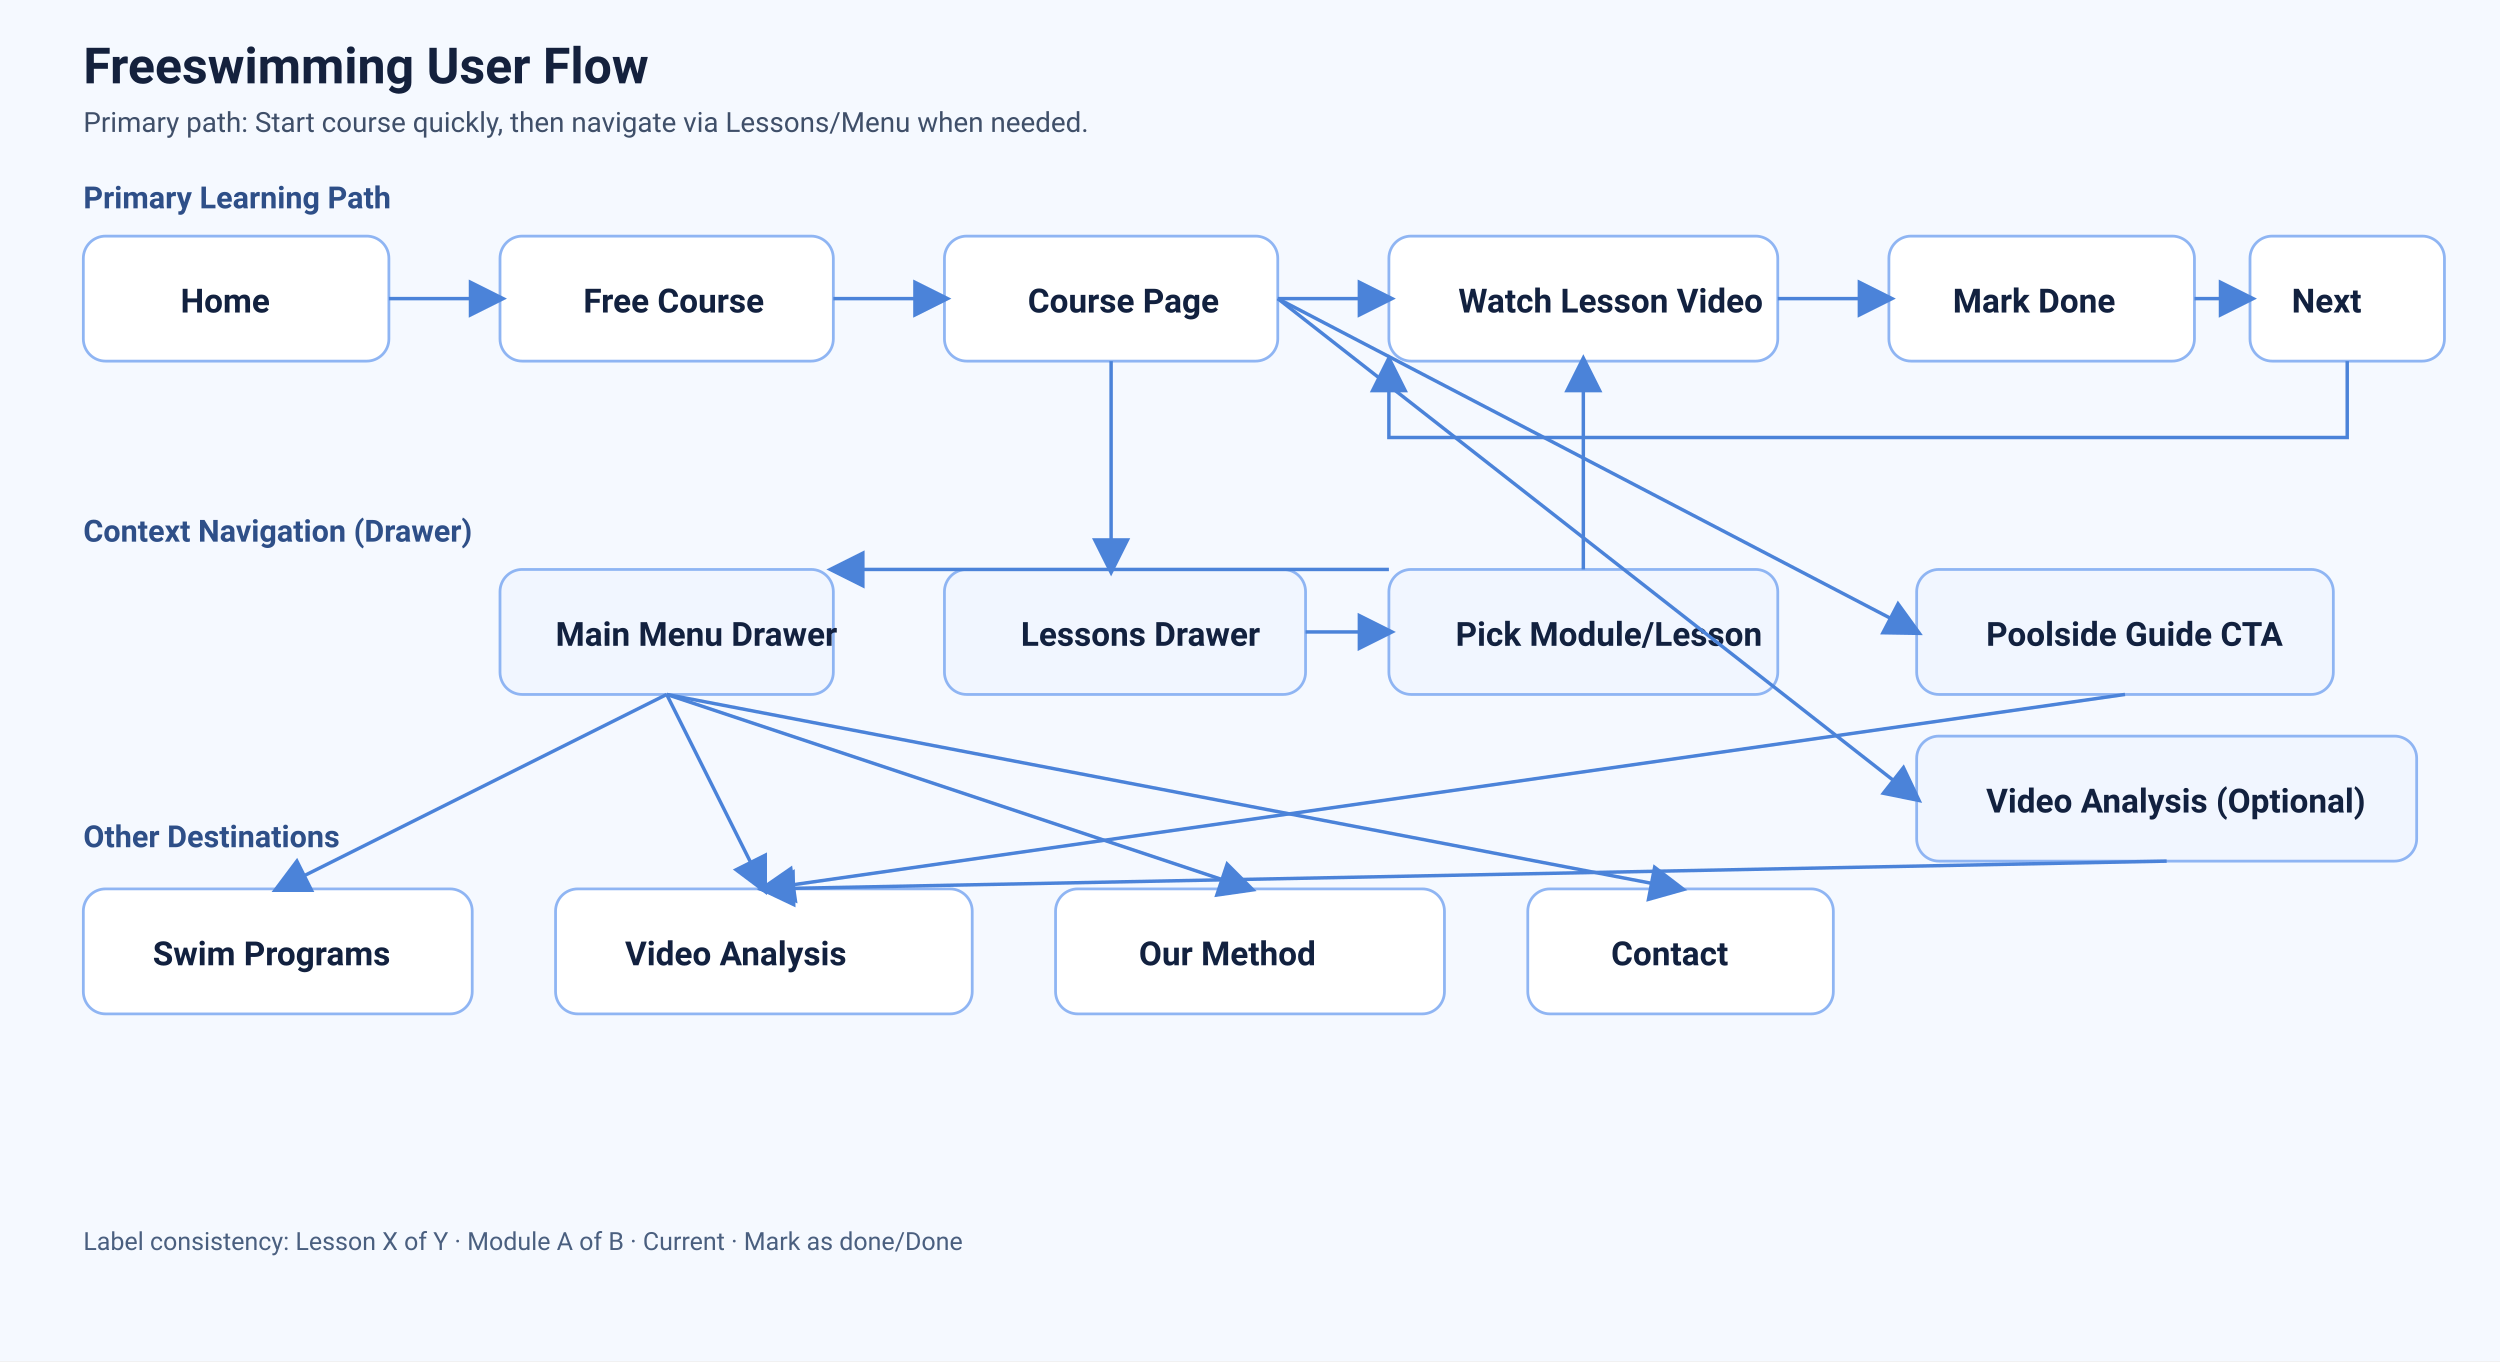
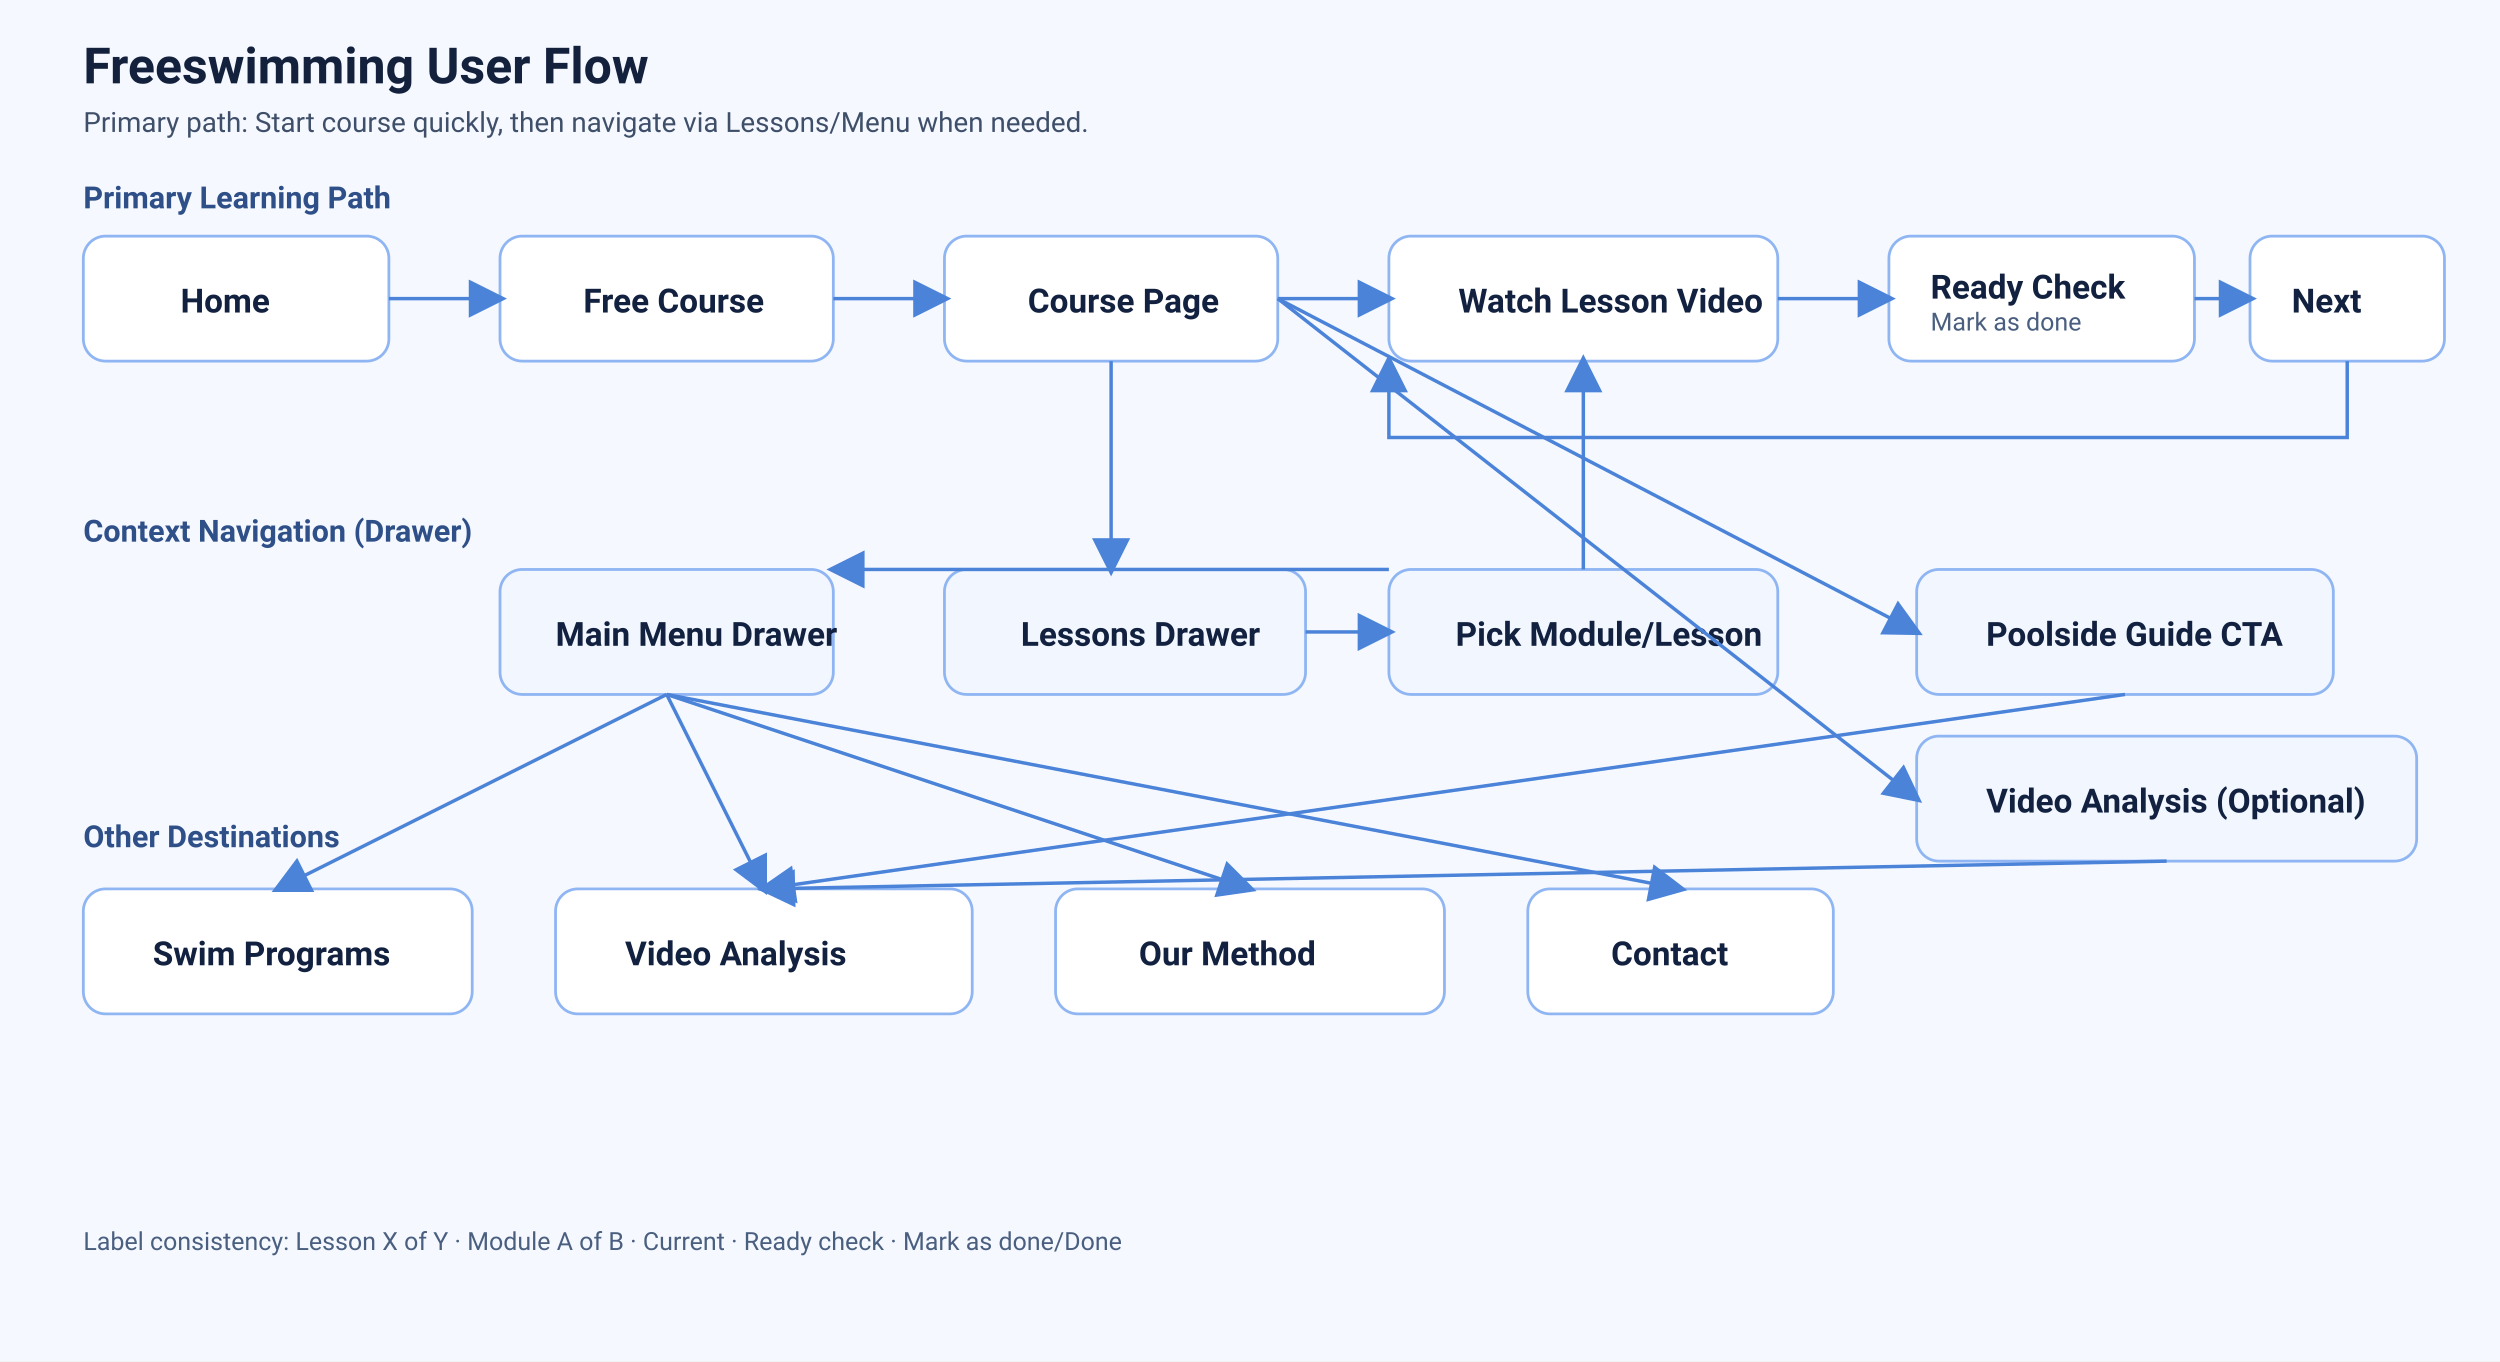
<svg xmlns="http://www.w3.org/2000/svg" width="1800" height="980" viewBox="0 0 1800 980" role="img" aria-labelledby="title desc">
  <defs>
    <marker id="arrow" markerWidth="11" markerHeight="11" refX="9" refY="5.5" orient="auto">
      <polygon points="0 0, 11 5.5, 0 11" fill="#4b83d9" />
    </marker>
    <style>
      .bg { fill: #f5f9ff; }
      .node { fill: #ffffff; stroke: #8fb5f3; stroke-width: 2; rx: 16; }
      .nodeAlt { fill: #f1f6ff; stroke: #8fb5f3; stroke-width: 2; rx: 16; }
      .line { stroke: #4b83d9; stroke-width: 2.5; fill: none; marker-end: url(#arrow); }
      .title { fill: #14213d; font-family: -apple-system, BlinkMacSystemFont, Segoe UI, Roboto, Arial, sans-serif; font-size: 36px; font-weight: 700; }
      .subtitle { fill: #3f4f69; font-family: -apple-system, BlinkMacSystemFont, Segoe UI, Roboto, Arial, sans-serif; font-size: 20px; }
      .label { fill: #12213f; font-family: -apple-system, BlinkMacSystemFont, Segoe UI, Roboto, Arial, sans-serif; font-size: 24px; font-weight: 600; }
      .small { fill: #4a5f7f; font-family: -apple-system, BlinkMacSystemFont, Segoe UI, Roboto, Arial, sans-serif; font-size: 18px; }
      .section { fill: #2e4f88; font-family: -apple-system, BlinkMacSystemFont, Segoe UI, Roboto, Arial, sans-serif; font-size: 22px; font-weight: 700; }
    </style>
  </defs>
  <rect class="bg" x="0" y="0" width="1800" height="980" />
  <text class="title" x="60" y="60">Freeswimming User Flow</text>
  <text class="subtitle" x="60" y="95">Primary path: Start course quickly, then navigate via Lessons/Menu when needed.</text>
  <text class="section" x="60" y="150">Primary Learning Path</text>
  <rect class="node" x="60" y="170" width="220" height="90" />
  <text class="label" x="130" y="225">Home</text>
  <rect class="node" x="360" y="170" width="240" height="90" />
  <text class="label" x="420" y="225">Free Course</text>
  <rect class="node" x="680" y="170" width="240" height="90" />
  <text class="label" x="740" y="225">Course Page</text>
  <rect class="node" x="1000" y="170" width="280" height="90" />
  <text class="label" x="1050" y="225">Watch Lesson Video</text>
  <rect class="node" x="1360" y="170" width="220" height="90" />
-   <text class="label" x="1406" y="225">Mark Done</text>
+   <text class="label" x="1390" y="215">Ready Check</text>
+   <text class="small" x="1390" y="238">Mark as done</text>
  <rect class="node" x="1620" y="170" width="140" height="90" />
  <text class="label" x="1650" y="225">Next</text>
  <path class="line" d="M 280 215 L 360 215" />
  <path class="line" d="M 600 215 L 680 215" />
  <path class="line" d="M 920 215 L 1000 215" />
  <path class="line" d="M 1280 215 L 1360 215" />
  <path class="line" d="M 1580 215 L 1620 215" />
  <path class="line" d="M 1690 260 L 1690 315 L 1000 315 L 1000 260" />
  <text class="section" x="60" y="390">Context Navigation (Drawer)</text>
  <rect class="nodeAlt" x="680" y="410" width="260" height="90" />
  <text class="label" x="735" y="465">Lessons Drawer</text>
  <rect class="nodeAlt" x="1000" y="410" width="280" height="90" />
  <text class="label" x="1048" y="465">Pick Module/Lesson</text>
  <rect class="nodeAlt" x="360" y="410" width="240" height="90" />
  <text class="label" x="400" y="465">Main Menu Drawer</text>
  <path class="line" d="M 800 260 L 800 410" />
  <path class="line" d="M 940 455 L 1000 455" />
  <path class="line" d="M 1000 410 L 600 410" />
  <path class="line" d="M 1140 410 L 1140 260" />
  <text class="section" x="60" y="610">Other Destinations</text>
  <rect class="node" x="60" y="640" width="280" height="90" />
  <text class="label" x="110" y="695">Swim Programs</text>
  <rect class="node" x="400" y="640" width="300" height="90" />
  <text class="label" x="450" y="695">Video Analysis</text>
  <rect class="node" x="760" y="640" width="280" height="90" />
  <text class="label" x="820" y="695">Our Method</text>
  <rect class="node" x="1100" y="640" width="220" height="90" />
  <text class="label" x="1160" y="695">Contact</text>
  <rect class="nodeAlt" x="1380" y="410" width="300" height="90" />
  <text class="label" x="1430" y="465">Poolside Guide CTA</text>
  <rect class="nodeAlt" x="1380" y="530" width="360" height="90" />
  <text class="label" x="1430" y="585">Video Analysis (Optional)</text>
  <path class="line" d="M 480 500 L 200 640" />
  <path class="line" d="M 480 500 L 550 640" />
  <path class="line" d="M 480 500 L 900 640" />
  <path class="line" d="M 480 500 L 1210 640" />
  <path class="line" d="M 920 215 L 1380 455" />
  <path class="line" d="M 920 215 L 1380 575" />
  <path class="line" d="M 1530 500 L 550 640" />
  <path class="line" d="M 1560 620 L 550 640" />
-   <text class="small" x="60" y="900">Label consistency: Lesson X of Y · Module A of B · Current · Mark as done/Done</text>
+   <text class="small" x="60" y="900">Label consistency: Lesson X of Y · Module A of B · Current · Ready check · Mark as done/Done</text>
</svg>
